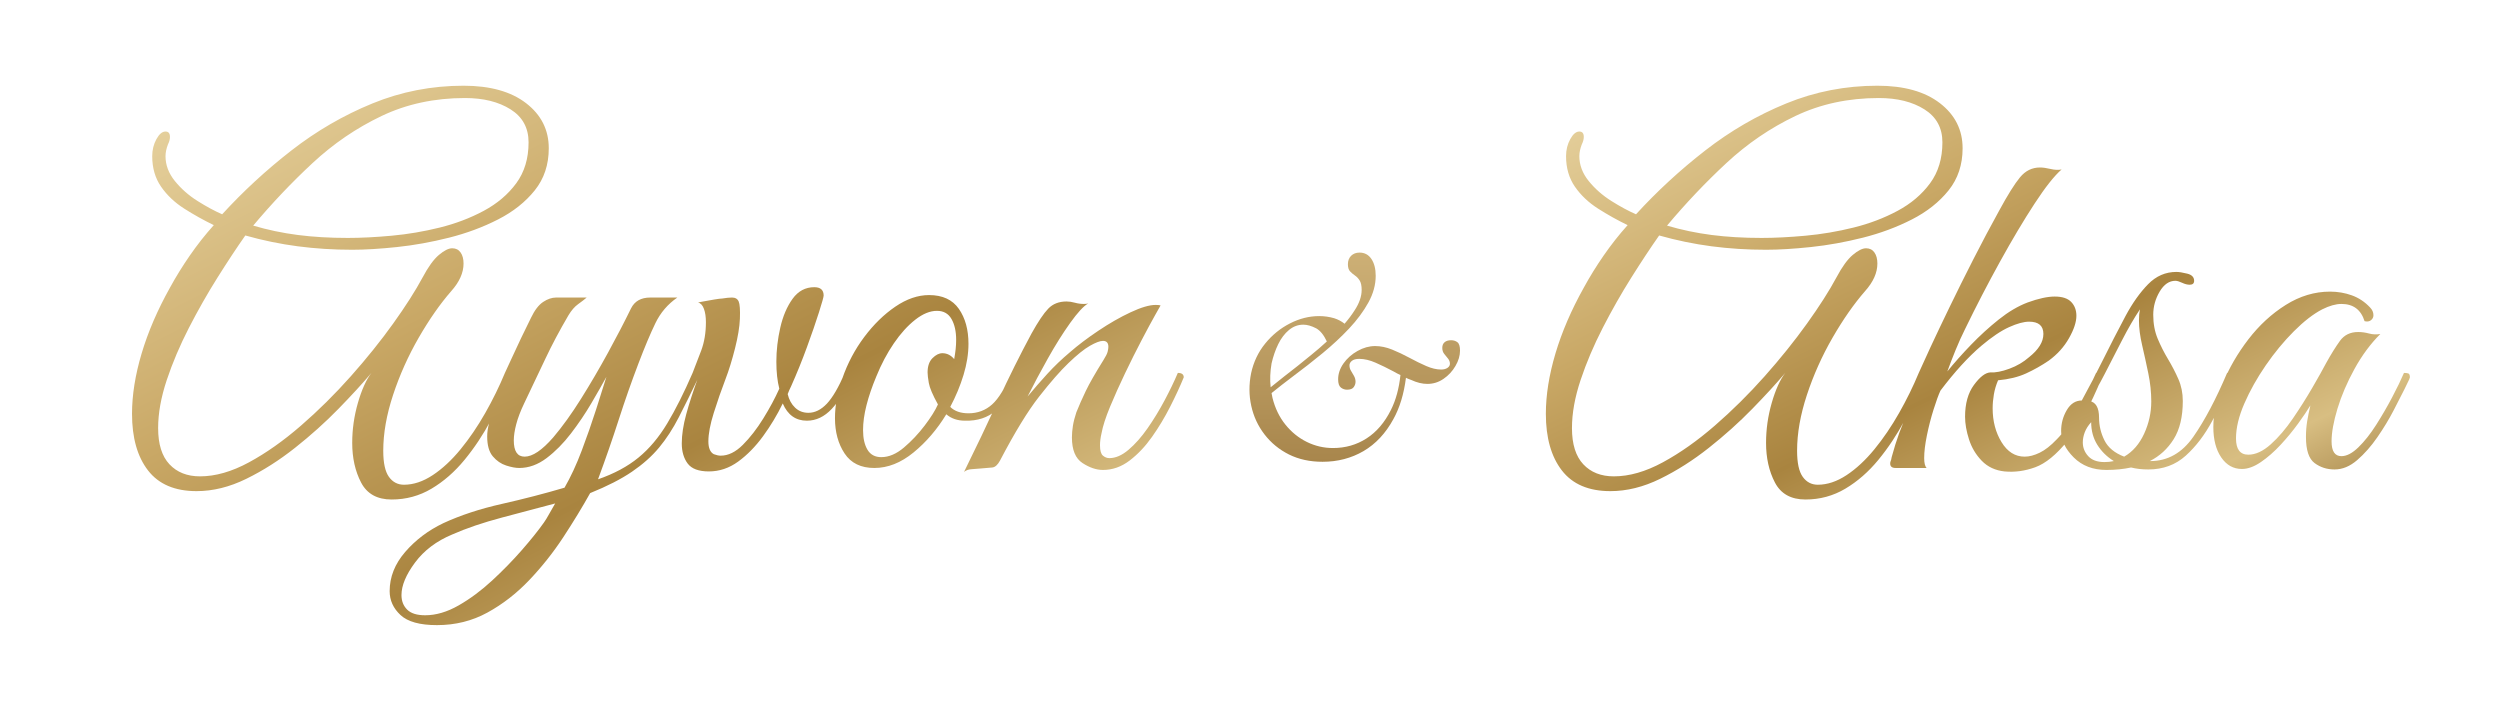
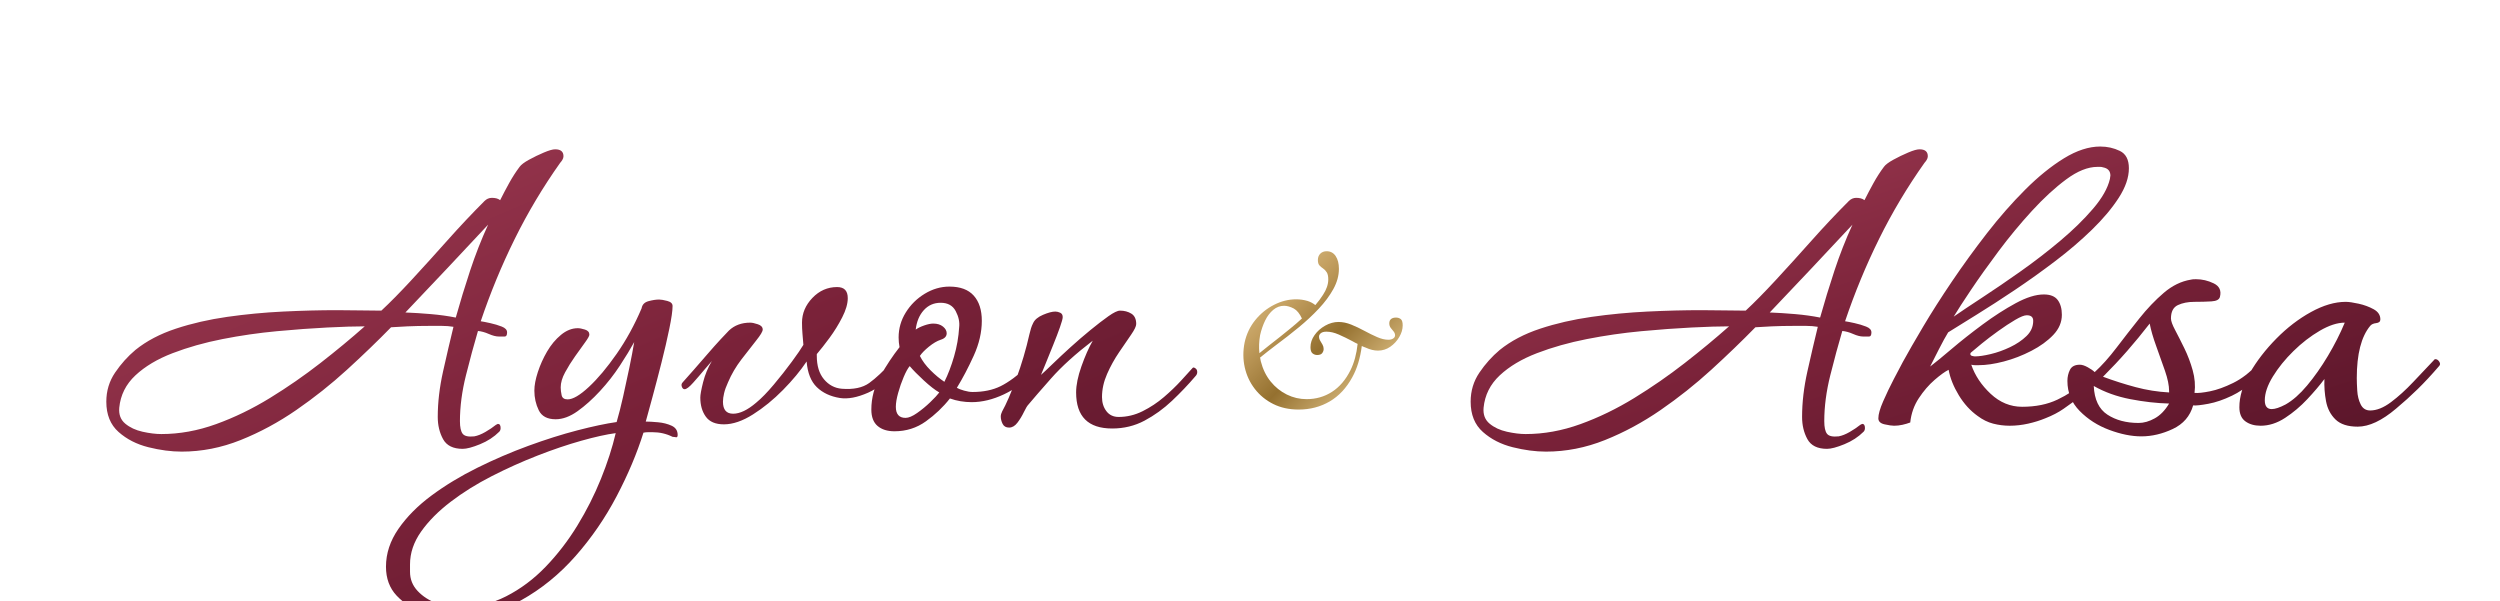
- <svg xmlns="http://www.w3.org/2000/svg" viewBox="0 0 609 174" width="609" height="174">
+ <svg xmlns="http://www.w3.org/2000/svg" viewBox="0 0 649 156" width="649" height="156">
  <defs>
    <linearGradient id="aa-gold" x1="0" y1="0" x2="1" y2="1">
-       <stop offset="0" stop-color="#EAD7A6" />
-       <stop offset=".35" stop-color="#C9A866" />
-       <stop offset=".6" stop-color="#A9843F" />
-       <stop offset=".85" stop-color="#D8BE82" />
-       <stop offset="1" stop-color="#9C7A3E" />
+       <stop offset="0" stop-color="#E8D3A2" />
+       <stop offset=".3" stop-color="#C4A061" />
+       <stop offset=".55" stop-color="#94702F" />
+       <stop offset=".8" stop-color="#D2B377" />
+       <stop offset="1" stop-color="#8A6629" />
    </linearGradient>
    <linearGradient id="aa-goldline" x1="0" y1="0" x2="0" y2="1">
-       <stop offset="0" stop-color="#CDB076" />
-       <stop offset="1" stop-color="#A8864C" />
+       <stop offset="0" stop-color="#C9A86A" />
+       <stop offset="1" stop-color="#9C7838" />
+     </linearGradient>
+     <linearGradient id="aa-wine" x1="0" y1="0" x2="1" y2="1">
+       <stop offset="0" stop-color="#A13D55" />
+       <stop offset=".5" stop-color="#7A2239" />
+       <stop offset="1" stop-color="#561428" />
    </linearGradient>
    <radialGradient id="aa-petal" cx=".5" cy=".9" r=".9">
-       <stop offset="0" stop-color="#C9848B" />
-       <stop offset=".55" stop-color="#E5B3B4" />
-       <stop offset="1" stop-color="#F8E4E1" />
+       <stop offset="0" stop-color="#A9566A" />
+       <stop offset=".55" stop-color="#D49AA2" />
+       <stop offset="1" stop-color="#F4DCDA" />
    </radialGradient>
    <radialGradient id="aa-petalDeep" cx=".5" cy=".9" r=".9">
-       <stop offset="0" stop-color="#A9616B" />
-       <stop offset=".6" stop-color="#D3959A" />
-       <stop offset="1" stop-color="#EDC7C6" />
+       <stop offset="0" stop-color="#5E1427" />
+       <stop offset=".55" stop-color="#8E2C44" />
+       <stop offset="1" stop-color="#C46E7F" />
    </radialGradient>
    <radialGradient id="aa-petalIvory" cx=".5" cy=".9" r=".9">
-       <stop offset="0" stop-color="#E9D3BE" />
-       <stop offset=".6" stop-color="#F6EADF" />
-       <stop offset="1" stop-color="#FFFBF6" />
+       <stop offset="0" stop-color="#D9BF93" />
+       <stop offset=".6" stop-color="#F1E3C8" />
+       <stop offset="1" stop-color="#FFFAF0" />
    </radialGradient>
    <linearGradient id="aa-leaf" x1="0" y1="0" x2="1" y2="1">
-       <stop offset="0" stop-color="#B7C2A6" />
-       <stop offset="1" stop-color="#7F8F70" />
+       <stop offset="0" stop-color="#9DAD8C" />
+       <stop offset="1" stop-color="#53654A" />
    </linearGradient>
    <linearGradient id="aa-ribbon" x1="0" y1="0" x2="1" y2="1">
-       <stop offset="0" stop-color="#F4D3D2" />
-       <stop offset=".5" stop-color="#DFA4A8" />
-       <stop offset="1" stop-color="#C47F87" />
+       <stop offset="0" stop-color="#C26A7C" />
+       <stop offset=".5" stop-color="#8E2C44" />
+       <stop offset="1" stop-color="#651830" />
    </linearGradient>
    <linearGradient id="aa-ribbonDark" x1="0" y1="0" x2="0" y2="1">
-       <stop offset="0" stop-color="#C98990" />
-       <stop offset="1" stop-color="#A9636D" />
+       <stop offset="0" stop-color="#7C2338" />
+       <stop offset="1" stop-color="#4E1023" />
    </linearGradient>
    <linearGradient id="aa-paper" x1="0" y1="0" x2="0" y2="1">
-       <stop offset="0" stop-color="#FBF3E6" />
-       <stop offset="1" stop-color="#F1E2CB" />
+       <stop offset="0" stop-color="#FBF3E4" />
+       <stop offset="1" stop-color="#EFDDBE" />
    </linearGradient>
  </defs>
-   <path d="M95.4 121.68L95.4 121.68Q90.12 121.68 87.96 117.54Q85.8 113.4 85.8 107.88L85.8 107.88Q85.8 102.96 87.18 98.16Q88.56 93.36 90.48 90.84L90.48 90.84Q87.24 94.68 82.44 99.6Q77.64 104.52 71.88 109.08Q66.12 113.64 60 116.64Q53.88 119.64 47.88 119.64L47.88 119.64Q39.96 119.64 36.06 114.6Q32.16 109.56 32.16 100.8L32.16 100.8Q32.16 93.96 34.5 86.1Q36.84 78.24 41.4 70.08L41.4 70.08Q43.56 66.12 46.26 62.22Q48.96 58.32 52.08 54.84L52.08 54.84Q48.36 53.04 44.88 50.82Q41.4 48.6 39.24 45.48Q37.08 42.36 37.08 38.04L37.08 38.04Q37.08 35.76 38.1 33.9Q39.12 32.04 40.32 32.04L40.32 32.04Q41.4 32.04 41.4 33.36L41.4 33.36Q41.4 34.2 40.92 35.16L40.92 35.16Q40.32 36.72 40.32 38.04L40.32 38.04Q40.32 41.28 42.6 44.1Q44.88 46.92 48.12 48.96Q51.36 51 54.12 52.2L54.12 52.2Q61.8 43.8 70.98 36.66Q80.16 29.52 90.72 25.2Q101.28 20.88 112.92 20.88L112.92 20.88Q122.64 20.88 128.16 25.14Q133.68 29.4 133.68 36.12L133.68 36.12Q133.68 42.12 130.26 46.38Q126.84 50.64 121.32 53.46Q115.8 56.28 109.38 57.9Q102.96 59.52 96.72 60.18Q90.48 60.84 85.8 60.84L85.8 60.84Q78.96 60.84 72.54 60Q66.12 59.16 59.76 57.36L59.76 57.36Q56.64 61.8 52.98 67.62Q49.32 73.44 46.02 79.86Q42.72 86.28 40.62 92.58Q38.52 98.88 38.52 104.28L38.52 104.28Q38.52 110.16 41.28 113.1Q44.04 116.04 48.72 116.04L48.72 116.04Q54.36 116.04 60.66 112.62Q66.96 109.2 73.32 103.68Q79.68 98.16 85.44 91.68Q91.2 85.2 95.76 78.84Q100.32 72.48 102.96 67.56L102.96 67.56Q105 63.72 106.92 62.1Q108.84 60.48 110.16 60.48L110.16 60.48Q111.48 60.48 112.2 61.5Q112.92 62.52 112.92 64.2L112.92 64.2Q112.92 67.56 109.92 70.92L109.92 70.92Q105.84 75.6 102 82.26Q98.16 88.92 95.76 96.18Q93.36 103.44 93.36 109.8L93.36 109.8Q93.36 114.24 94.74 116.16Q96.12 118.08 98.4 118.08L98.4 118.08Q101.88 118.08 105.42 115.74Q108.96 113.4 112.2 109.44Q115.44 105.48 118.2 100.62Q120.96 95.76 123 90.84L123 90.84Q123.6 90.84 124.02 90.96Q124.44 91.08 124.44 91.92L124.44 91.92Q122.4 97.08 119.58 102.36Q116.76 107.64 113.16 112.02Q109.56 116.4 105.12 119.04Q100.68 121.68 95.4 121.68M84.72 57.96L84.72 57.96Q89.52 57.96 95.4 57.42Q101.28 56.88 107.1 55.44Q112.92 54 117.84 51.36Q122.76 48.72 125.76 44.64Q128.76 40.56 128.76 34.68L128.76 34.68Q128.76 29.4 124.38 26.64Q120 23.88 113.28 23.88L113.28 23.88Q102.12 23.88 92.94 28.26Q83.76 32.64 76.14 39.72Q68.52 46.8 61.68 54.96L61.68 54.96Q66.96 56.52 72.54 57.24Q78.12 57.96 84.72 57.96M106.44 152.28L106.44 152.28Q100.2 152.28 97.56 149.82Q94.92 147.36 94.92 144L94.92 144Q94.92 138.84 98.7 134.46Q102.48 130.08 108 127.44L108 127.44Q114.24 124.56 122.22 122.76Q130.2 120.96 137.52 118.8L137.52 118.8Q139.8 114.84 141.72 109.74Q143.64 104.64 145.2 99.78Q146.76 94.92 147.72 91.8L147.72 91.8Q146.28 94.44 144.06 98.22Q141.84 102 139.08 105.6Q136.32 109.2 133.14 111.6Q129.96 114 126.48 114L126.48 114Q125.16 114 123.3 113.4Q121.44 112.8 120.06 111.18Q118.68 109.56 118.68 106.32L118.68 106.32Q118.68 103.2 120.6 99.42Q122.52 95.64 124.44 91.92L124.44 91.92Q123.84 91.92 123.42 91.8Q123 91.68 123 90.84L123 90.84Q123.36 90.12 124.44 87.72Q125.52 85.32 126.9 82.44Q128.28 79.56 129.36 77.4L129.36 77.4Q130.68 74.64 132.3 73.56Q133.92 72.48 135.48 72.48L135.48 72.48L142.92 72.48Q142.08 73.2 140.82 74.1Q139.56 75 138.48 76.8L138.48 76.8Q135.24 82.32 132.84 87.42Q130.44 92.52 127.68 98.28L127.68 98.28Q126.36 101.04 125.76 103.32Q125.16 105.6 125.16 107.28L125.16 107.28Q125.16 111.24 127.8 111.24L127.8 111.24Q130.68 111.24 134.76 106.56L134.76 106.56Q138.12 102.6 141.54 97.14Q144.96 91.68 148.14 85.86Q151.32 80.04 153.72 75.12L153.72 75.12Q155.04 72.48 158.4 72.48L158.4 72.48L165 72.48Q161.52 74.88 159.66 78.72Q157.8 82.56 155.52 88.56L155.52 88.56Q153 95.16 150.72 102.24Q148.44 109.32 145.68 116.76L145.68 116.76Q151.56 114.72 155.52 111.48Q159.48 108.24 162.54 103.14Q165.6 98.04 168.72 90.84L168.72 90.84Q170.16 90.84 170.16 91.92L170.16 91.92Q167.52 97.44 165.36 101.64Q163.2 105.84 160.56 109.02Q157.92 112.2 153.96 114.9Q150 117.6 143.76 120.12L143.76 120.12Q140.88 125.28 137.22 130.86Q133.56 136.44 128.94 141.3Q124.32 146.16 118.74 149.22Q113.16 152.28 106.44 152.28M103.56 149.88L103.56 149.88Q107.52 149.88 111.72 147.48Q115.92 145.08 119.88 141.42Q123.84 137.76 127.14 133.98Q130.44 130.2 132.48 127.32L132.48 127.32Q133.08 126.48 133.8 125.16Q134.52 123.84 135.24 122.64L135.24 122.64Q129.36 124.2 122.34 126.06Q115.32 127.92 110.16 130.2L110.16 130.2Q104.4 132.6 101.1 137.04Q97.8 141.48 97.8 144.96L97.8 144.96Q97.8 147.12 99.18 148.5Q100.56 149.88 103.56 149.88M172.68 114.84L172.68 114.84Q168.96 114.84 167.52 112.92Q166.08 111 166.08 108L166.08 108Q166.08 104.88 167.16 100.92Q168.24 96.96 170.04 92.04L170.04 92.04Q168.72 92.04 168.72 90.84L168.72 90.84Q169.68 88.44 170.82 85.38Q171.96 82.32 171.96 78.48L171.96 78.48Q171.96 76.56 171.48 75.24Q171 73.92 170.04 73.68L170.04 73.68Q170.04 73.68 171.3 73.44Q172.56 73.2 174 72.96Q175.44 72.72 175.92 72.72L175.92 72.72Q176.64 72.6 177.24 72.54Q177.84 72.48 178.32 72.48L178.32 72.48Q179.52 72.48 179.94 73.44Q180.36 74.4 180.24 77.64L180.24 77.64Q180.12 80.64 179.04 84.9Q177.96 89.16 176.76 92.28L176.76 92.28Q175.2 96.36 173.88 100.56Q172.56 104.76 172.56 107.52L172.56 107.52Q172.56 109.92 173.88 110.64L173.88 110.64Q174.84 111 175.56 111L175.56 111Q178.32 111 180.96 108.36Q183.6 105.72 185.94 101.94Q188.28 98.16 189.84 94.68L189.84 94.68Q189.12 91.92 189.12 88.08L189.12 88.08Q189.12 84 190.08 79.8Q191.04 75.6 193.08 72.78Q195.12 69.96 198.36 69.96L198.36 69.96Q200.64 69.96 200.64 72L200.64 72Q200.64 72.48 199.5 76.08Q198.36 79.68 196.56 84.6Q194.76 89.52 192.72 94.08L192.72 94.08Q192.24 95.04 191.88 96L191.88 96Q192.36 98.04 193.68 99.3Q195 100.56 196.92 100.56L196.92 100.56Q199.32 100.56 201.42 98.34Q203.52 96.12 205.8 90.84L205.8 90.84Q207.24 90.84 207.24 91.92L207.24 91.92Q205.32 96.72 202.62 99.6Q199.92 102.48 196.56 102.48L196.56 102.48Q192.48 102.48 190.68 98.28L190.68 98.28Q188.64 102.48 185.88 106.26Q183.12 110.04 179.82 112.44Q176.52 114.84 172.68 114.84M213 114L213 114Q208.08 114 205.74 110.46Q203.4 106.92 203.4 101.88L203.4 101.88Q203.4 97.2 205.2 92.16L205.2 92.16Q207.12 86.64 210.54 82.08Q213.96 77.52 218.1 74.7Q222.24 71.88 226.32 71.88L226.32 71.88Q231.24 71.88 233.58 75.24Q235.92 78.6 235.92 83.76L235.92 83.76Q235.92 87.36 234.72 91.32Q233.52 95.28 231.48 99.12L231.48 99.12Q233.04 100.68 235.92 100.68L235.92 100.68Q239.28 100.68 241.68 98.52Q244.08 96.36 246.36 90.84L246.36 90.84Q247.8 90.84 247.8 91.92L247.8 91.92Q245.52 97.44 242.58 100.02Q239.64 102.6 235.08 102.48L235.08 102.48Q232.32 102.48 230.52 100.92L230.52 100.92Q227.16 106.44 222.54 110.22Q217.92 114 213 114M214.68 111.36L214.68 111.36Q217.44 111.36 220.2 109.02Q222.96 106.68 225.24 103.68Q227.52 100.68 228.48 98.52L228.48 98.52Q226.56 95.04 226.26 93.3Q225.96 91.56 225.96 90.72L225.96 90.72Q225.96 88.44 227.16 87.24Q228.36 86.04 229.56 86.04L229.56 86.04Q231.24 86.04 232.44 87.48L232.44 87.48Q232.68 86.16 232.8 85.02Q232.92 83.88 232.92 82.8L232.92 82.8Q232.92 79.68 231.78 77.7Q230.64 75.72 228.24 75.72L228.24 75.72Q225.72 75.72 222.96 77.88Q220.2 80.04 217.74 83.64Q215.28 87.24 213.48 91.68L213.48 91.68Q211.92 95.4 211.08 98.7Q210.24 102 210.24 104.76L210.24 104.76Q210.24 107.76 211.32 109.56Q212.4 111.36 214.68 111.36M234.84 114.96L234.84 114.96Q239.16 106.2 243.12 97.62Q247.08 89.04 251.28 81.24L251.28 81.24Q253.68 76.92 255.36 75.18Q257.04 73.44 259.8 73.44L259.8 73.44Q260.76 73.44 261.84 73.74Q262.92 74.04 264 74.04L264 74.04Q264.72 74.04 265.08 73.92L265.08 73.92Q263.4 74.88 260.7 78.66Q258 82.44 255.24 87.36Q252.48 92.28 250.32 96.6L250.32 96.6Q252.6 93.84 255.12 91.08Q257.64 88.32 260.64 85.8L260.64 85.8Q263.52 83.28 267.54 80.58Q271.56 77.88 275.4 76.08Q279.24 74.28 281.52 74.28L281.52 74.28Q282.36 74.28 282.72 74.4L282.72 74.4Q282.72 74.4 281.4 76.74Q280.08 79.08 278.1 82.86Q276.12 86.64 274.08 90.9Q272.04 95.16 270.42 99.06Q268.8 102.96 268.32 105.6L268.32 105.6Q267.96 107.16 267.96 108.48L267.96 108.48Q267.96 110.4 268.68 111Q269.4 111.6 270.24 111.6L270.24 111.6Q272.52 111.6 274.92 109.56Q277.32 107.52 279.54 104.34Q281.76 101.16 283.68 97.56Q285.6 93.96 286.92 90.84L286.92 90.84Q288.36 90.84 288.36 91.92L288.36 91.92Q287.04 95.16 285.06 99.06Q283.08 102.96 280.62 106.44Q278.16 109.92 275.16 112.2Q272.16 114.48 268.68 114.48L268.68 114.48Q266.28 114.48 263.7 112.8Q261.12 111.12 261.12 106.56L261.12 106.56Q261.12 105.24 261.36 103.74Q261.6 102.24 262.2 100.44L262.2 100.44Q263.16 98.04 264.48 95.28Q265.8 92.52 268.8 87.72L268.8 87.72Q269.64 86.4 269.82 85.68Q270 84.96 270 84.48L270 84.48Q270 83.04 268.68 83.04L268.68 83.04Q267.6 83.04 265.5 84.24Q263.4 85.44 260.28 88.44L260.28 88.44Q257.28 91.32 253.14 96.6Q249 101.88 243.6 112.2L243.6 112.2Q242.76 113.76 241.74 113.88Q240.72 114 238.92 114.12L238.92 114.12Q237.72 114.24 236.64 114.3Q235.56 114.36 234.84 114.96" fill="url(#aa-gold)" />
-   <path d="M322.18 112.49L322.18 112.49Q317.57 112.49 313.99 110.71Q310.42 108.92 308.04 105.83Q305.66 102.75 304.81 98.88Q303.95 95.01 304.77 90.92L304.77 90.92Q305.66 86.82 308.19 83.7Q310.72 80.58 314.22 78.79Q317.71 77 321.36 77L321.36 77Q323.22 77 325.01 77.52L325.01 77.52Q326.42 77.97 327.54 78.86L327.54 78.86Q328.95 77.23 329.99 75.59L329.99 75.59Q331.7 72.99 331.7 70.61L331.7 70.61Q331.7 69.12 331.22 68.34Q330.73 67.56 330.06 67.11Q329.4 66.66 328.87 66.1Q328.35 65.55 328.35 64.36L328.35 64.36Q328.35 63.09 329.13 62.31Q329.92 61.53 331.18 61.53L331.18 61.53Q333.04 61.53 334.08 63.09Q335.12 64.65 335.12 67.18L335.12 67.18Q335.12 70.46 333.34 73.69Q331.55 76.93 328.65 80.02Q325.75 83.1 322.18 86.04Q318.61 88.98 314.89 91.74L314.89 91.74Q312.13 93.82 309.75 95.75L309.75 95.75Q309.83 96.35 309.98 96.94L309.98 96.94Q310.94 100.74 313.14 103.45Q315.33 106.17 318.35 107.66Q321.36 109.14 324.71 109.14L324.71 109.14Q329.25 109.14 332.89 106.8Q336.54 104.46 338.84 99.84L338.84 99.84Q340.63 96.27 341.15 91.36L341.15 91.36Q340.33 90.99 339.44 90.47L339.44 90.47Q337.21 89.28 335.09 88.35Q332.97 87.42 331.11 87.42L331.11 87.42Q329.92 87.42 329.32 87.9Q328.73 88.39 328.73 88.98L328.73 88.98Q328.73 89.73 329.1 90.32L329.1 90.32L329.84 91.59Q330.21 92.26 330.21 93L330.21 93Q330.21 93.67 329.77 94.3Q329.32 94.93 328.13 94.93L328.13 94.93Q327.31 94.93 326.64 94.41Q325.97 93.89 325.97 92.4L325.97 92.4Q325.97 90.4 327.27 88.54Q328.58 86.68 330.7 85.49Q332.82 84.3 334.98 84.3L334.98 84.3Q336.98 84.3 339.1 85.15Q341.22 86.01 343.35 87.16Q345.47 88.31 347.44 89.17Q349.41 90.02 351.05 90.02L351.05 90.02Q352.01 90.02 352.61 89.61Q353.2 89.21 353.2 88.61L353.2 88.61Q353.2 87.94 352.76 87.38Q352.31 86.82 351.83 86.23Q351.34 85.63 351.34 84.74Q351.34 83.85 351.9 83.37Q352.46 82.88 353.5 82.88L353.5 82.88Q354.39 82.88 355.03 83.37Q355.66 83.85 355.66 85.41L355.66 85.41Q355.66 87.27 354.54 89.17Q353.43 91.07 351.64 92.29Q349.86 93.52 347.7 93.52L347.7 93.52Q345.84 93.52 343.75 92.55L343.75 92.55Q343.08 92.33 342.49 92.03L342.49 92.03Q341.75 97.91 339.44 102.08L339.44 102.08Q336.61 107.28 332.15 109.89Q327.68 112.49 322.18 112.49M323.22 83.18L323.22 83.18Q322.1 80.8 320.62 79.98L320.62 79.98Q318.9 79.09 317.49 79.09L317.49 79.09Q315.56 79.09 313.99 80.39Q312.43 81.69 311.39 83.81Q310.35 85.93 309.75 88.54L309.75 88.54Q309.23 91.59 309.53 94.34L309.53 94.34Q311.09 93.07 312.88 91.66L312.88 91.66Q316.08 89.21 319.43 86.45L319.43 86.45Q321.36 84.89 323.22 83.18" fill="url(#aa-goldline)" />
-   <path d="M439.81 121.68L439.81 121.68Q434.53 121.68 432.37 117.54Q430.21 113.4 430.21 107.88L430.21 107.88Q430.21 102.96 431.59 98.16Q432.97 93.36 434.89 90.84L434.89 90.84Q431.65 94.68 426.85 99.6Q422.05 104.52 416.29 109.08Q410.53 113.64 404.41 116.64Q398.29 119.64 392.29 119.64L392.29 119.64Q384.37 119.64 380.47 114.6Q376.57 109.56 376.57 100.8L376.57 100.8Q376.57 93.96 378.91 86.1Q381.25 78.24 385.81 70.08L385.81 70.08Q387.97 66.12 390.67 62.22Q393.37 58.32 396.49 54.84L396.49 54.84Q392.77 53.04 389.29 50.82Q385.81 48.6 383.65 45.48Q381.49 42.36 381.49 38.04L381.49 38.04Q381.49 35.76 382.51 33.9Q383.53 32.04 384.73 32.04L384.73 32.04Q385.81 32.04 385.81 33.36L385.81 33.36Q385.81 34.2 385.33 35.16L385.33 35.16Q384.73 36.72 384.73 38.04L384.73 38.04Q384.73 41.28 387.01 44.1Q389.29 46.92 392.53 48.96Q395.77 51 398.53 52.2L398.53 52.2Q406.21 43.8 415.39 36.66Q424.57 29.52 435.13 25.2Q445.69 20.88 457.33 20.88L457.33 20.88Q467.05 20.88 472.57 25.14Q478.09 29.4 478.09 36.12L478.09 36.12Q478.09 42.12 474.67 46.38Q471.25 50.64 465.73 53.46Q460.21 56.28 453.79 57.9Q447.37 59.52 441.13 60.18Q434.89 60.84 430.21 60.84L430.21 60.84Q423.37 60.84 416.95 60Q410.53 59.16 404.17 57.36L404.17 57.36Q401.05 61.8 397.39 67.62Q393.73 73.44 390.43 79.86Q387.13 86.28 385.03 92.58Q382.93 98.88 382.93 104.28L382.93 104.28Q382.93 110.16 385.69 113.1Q388.45 116.04 393.13 116.04L393.13 116.04Q398.77 116.04 405.07 112.62Q411.37 109.2 417.73 103.68Q424.09 98.16 429.85 91.68Q435.61 85.2 440.17 78.84Q444.73 72.48 447.37 67.56L447.37 67.56Q449.41 63.72 451.33 62.1Q453.25 60.48 454.57 60.48L454.57 60.48Q455.89 60.48 456.61 61.5Q457.33 62.52 457.33 64.2L457.33 64.2Q457.33 67.56 454.33 70.92L454.33 70.92Q450.25 75.6 446.41 82.26Q442.57 88.92 440.17 96.18Q437.77 103.44 437.77 109.8L437.77 109.8Q437.77 114.24 439.15 116.16Q440.53 118.08 442.81 118.08L442.81 118.08Q446.29 118.08 449.83 115.74Q453.37 113.4 456.61 109.44Q459.85 105.48 462.61 100.62Q465.37 95.76 467.41 90.84L467.41 90.84Q468.01 90.84 468.43 90.96Q468.85 91.08 468.85 91.92L468.85 91.92Q466.81 97.08 463.99 102.36Q461.17 107.64 457.57 112.02Q453.97 116.4 449.53 119.04Q445.09 121.68 439.81 121.68M429.13 57.96L429.13 57.96Q433.93 57.96 439.81 57.42Q445.69 56.88 451.51 55.44Q457.33 54 462.25 51.36Q467.17 48.72 470.17 44.64Q473.17 40.56 473.17 34.68L473.17 34.68Q473.17 29.4 468.79 26.64Q464.41 23.88 457.69 23.88L457.69 23.88Q446.53 23.88 437.35 28.26Q428.17 32.64 420.55 39.72Q412.93 46.8 406.09 54.96L406.09 54.96Q411.37 56.52 416.95 57.24Q422.53 57.96 429.13 57.96M488.29 114.84L488.29 114.84Q484.93 114.48 482.77 112.26Q480.61 110.04 479.65 107.04Q478.69 104.04 478.69 101.52L478.69 101.52Q478.69 96.72 480.85 93.78Q483.01 90.84 484.81 90.72L484.81 90.72Q486.73 90.84 489.49 89.82Q492.25 88.8 494.29 87L494.29 87Q497.77 84.24 497.77 81.36L497.77 81.36Q497.77 78.36 494.29 78.36L494.29 78.36Q492.37 78.36 489.43 79.68Q486.49 81 482.65 84.24L482.65 84.24Q477.85 88.32 472.69 95.16L472.69 95.16Q471.97 96.72 471.01 99.78Q470.05 102.84 469.39 106.08Q468.73 109.32 468.73 111.6L468.73 111.6Q468.73 113.4 469.33 114L469.33 114L461.77 114Q460.45 114 460.45 112.92L460.45 112.92Q460.45 112.56 460.57 112.32Q460.69 112.08 460.81 111.36L460.81 111.36Q462.49 105.12 464.83 100.32Q467.17 95.52 468.73 91.92L468.73 91.92Q467.65 92.28 467.53 91.74Q467.41 91.2 467.41 90.84L467.41 90.84Q468.25 88.92 470.23 84.66Q472.21 80.4 474.91 74.82Q477.61 69.24 480.73 63.12Q483.85 57 486.97 51.36L486.97 51.36Q490.09 45.6 492.07 43.2Q494.05 40.8 496.93 40.8L496.93 40.8Q498.01 40.8 499.51 41.16Q501.01 41.52 502.21 41.28L502.21 41.28Q499.57 43.56 495.61 49.62Q491.65 55.68 487.21 63.72Q482.77 71.76 478.69 80.16L478.69 80.16Q477.49 82.56 476.41 85.2Q475.33 87.84 474.37 90.48L474.37 90.48Q476.89 87.36 480.13 84Q483.37 80.64 486.91 77.82Q490.45 75 493.93 73.68L493.93 73.68Q497.89 72.24 500.53 72.24L500.53 72.24Q503.29 72.24 504.55 73.56Q505.81 74.88 505.81 76.92L505.81 76.92Q505.81 79.2 504.01 82.38Q502.21 85.56 499.09 87.84L499.09 87.84Q496.45 89.64 493.57 90.96Q490.69 92.28 486.73 92.64L486.73 92.64Q486.01 94.32 485.71 96.06Q485.41 97.8 485.41 99.48L485.41 99.48Q485.41 104.16 487.57 107.7Q489.73 111.24 493.21 111.24L493.21 111.24Q494.89 111.24 496.87 110.28Q498.85 109.32 501.01 107.04L501.01 107.04Q503.41 104.64 505.81 100.38Q508.21 96.12 510.61 90.84L510.61 90.84Q512.05 90.84 512.05 91.92L512.05 91.92Q507.73 102.36 503.65 107.4Q499.57 112.44 495.79 113.82Q492.01 115.2 488.29 114.84M513.13 114.48L513.13 114.48Q508.21 114.48 505.15 111.42Q502.09 108.36 502.09 105L502.09 105Q502.09 102.24 503.47 99.9Q504.85 97.56 507.13 97.56L507.13 97.56L507.25 97.32Q509.89 92.52 512.35 87.54Q514.81 82.56 517.81 76.92L517.81 76.92Q520.33 72.24 523.27 69.24Q526.21 66.24 530.17 66.24L530.17 66.24Q531.13 66.24 532.81 66.66Q534.49 67.08 534.49 68.4L534.49 68.4Q534.49 69.36 533.41 69.36L533.41 69.36Q532.57 69.36 531.55 68.88Q530.53 68.4 529.93 68.4L529.93 68.4Q527.65 68.4 526.09 71.04Q524.53 73.68 524.53 76.68L524.53 76.68Q524.53 79.92 525.61 82.5Q526.69 85.08 528.13 87.48Q529.57 89.88 530.65 92.34Q531.73 94.8 531.73 97.68L531.73 97.68Q531.73 103.44 529.51 106.98Q527.29 110.52 523.69 112.32L523.69 112.32L523.81 112.32Q530.17 112.32 534.31 106.38Q538.45 100.44 542.53 90.84L542.53 90.84Q543.97 90.84 543.97 91.92L543.97 91.92Q541.69 97.32 538.93 102.48Q536.17 107.64 532.45 111Q528.73 114.36 523.33 114.36L523.33 114.36Q521.05 114.36 519.13 113.88L519.13 113.88Q516.37 114.48 513.13 114.48M511.33 101.76L511.33 101.76Q511.33 104.64 512.65 107.28Q513.97 109.92 517.45 111.24L517.45 111.24Q520.57 109.44 522.31 105.66Q524.05 101.88 524.05 97.8L524.05 97.8Q524.05 94.44 523.33 90.96Q522.61 87.48 521.83 84.12Q521.05 80.76 521.05 78.12L521.05 78.12Q521.05 77.28 521.11 76.62Q521.17 75.96 521.29 75.36L521.29 75.36Q519.13 78.6 516.91 82.92Q514.69 87.24 512.65 91.2Q510.61 95.16 508.93 97.68L508.93 97.68Q511.33 98.04 511.33 101.76M507.37 107.76L507.37 107.76Q507.37 109.68 508.69 111.12Q510.01 112.56 512.65 112.56L512.65 112.56Q513.85 112.56 514.93 112.32L514.93 112.32Q512.41 110.76 510.91 108.36Q509.41 105.96 509.41 102.84L509.41 102.84Q508.33 104.04 507.85 105.3Q507.37 106.56 507.37 107.76M568.69 114.36L568.69 114.36Q565.93 114.36 563.83 112.8Q561.73 111.24 561.73 106.44L561.73 106.44Q561.73 104.4 562.03 102.6Q562.33 100.8 562.81 98.76L562.81 98.76Q561.73 100.56 559.81 103.2Q557.89 105.84 555.55 108.36Q553.21 110.88 550.75 112.56Q548.29 114.24 546.13 114.24L546.13 114.24Q543.01 114.24 541.09 111.42Q539.17 108.6 539.17 104.04L539.17 104.04Q539.17 99.12 541.45 93.48Q543.73 87.84 547.69 82.68Q551.65 77.52 556.81 74.28Q561.97 71.04 567.61 71.04L567.61 71.04Q570.37 71.04 572.89 71.94Q575.41 72.84 577.33 74.88L577.33 74.88Q578.17 75.72 578.17 76.8L578.17 76.8Q578.17 77.52 577.57 78Q576.97 78.48 576.01 78.24L576.01 78.24Q574.69 74.04 570.37 74.04L570.37 74.04Q568.33 74.04 565.69 75.36L565.69 75.36Q562.45 77.04 558.79 80.7Q555.13 84.36 551.95 88.98Q548.77 93.6 546.73 98.28Q544.69 102.96 544.69 106.8L544.69 106.8Q544.69 110.76 547.69 110.76L547.69 110.76Q550.33 110.76 553.15 108.24Q555.97 105.72 558.55 101.94Q561.13 98.16 563.29 94.44Q565.45 90.72 566.65 88.44L566.65 88.44Q568.45 85.2 570.01 83.04Q571.57 80.88 574.45 80.88L574.45 80.88Q575.77 80.88 577.09 81.24Q578.41 81.6 579.85 81.36L579.85 81.36Q576.25 84.96 573.55 89.88Q570.85 94.8 569.41 99.54Q567.97 104.28 567.97 107.52L567.97 107.52Q567.97 111.12 570.37 111.12L570.37 111.12Q572.29 111.12 574.51 108.96Q576.73 106.8 578.83 103.5Q580.93 100.2 582.73 96.78Q584.53 93.36 585.61 90.84L585.61 90.84Q586.21 90.84 586.63 90.96Q587.05 91.08 587.05 91.92L587.05 91.92Q586.93 92.4 586.63 92.94Q586.33 93.48 585.73 94.8L585.73 94.8Q584.77 96.72 583.09 99.96Q581.41 103.2 579.13 106.5Q576.85 109.8 574.21 112.08Q571.57 114.36 568.69 114.36" fill="url(#aa-gold)" />
+   <path d="M47.16 117.24L47.16 117.24Q43.08 117.24 38.52 116.1Q33.96 114.96 30.78 112.14Q27.6 109.32 27.6 104.28L27.6 104.28Q27.6 100.08 29.88 96.72Q32.16 93.36 35.16 90.84L35.16 90.84Q39.48 87.36 45.66 85.32Q51.84 83.28 58.98 82.26Q66.12 81.24 73.5 80.88Q80.88 80.52 87.48 80.52L87.48 80.52Q90.6 80.52 93.54 80.58Q96.48 80.64 99 80.64L99 80.64Q102.36 77.52 106.8 72.72Q111.24 67.92 116.1 62.46Q120.96 57 125.76 52.2L125.76 52.2Q126.6 51.36 127.68 51.36L127.68 51.36Q128.28 51.36 128.82 51.48Q129.36 51.6 129.84 51.96L129.84 51.96Q130.92 49.8 132.18 47.52Q133.44 45.24 134.88 43.32L134.88 43.32Q135.48 42.48 137.34 41.46Q139.2 40.44 141.18 39.6Q143.16 38.76 144.12 38.76L144.12 38.76Q146.28 38.76 146.28 40.56L146.28 40.56Q146.28 41.04 145.98 41.52Q145.68 42 145.44 42.24L145.44 42.24Q138.72 51.72 133.62 62.04Q128.52 72.36 124.8 83.4L124.8 83.4Q125.64 83.52 127.26 83.88Q128.88 84.24 130.26 84.78Q131.64 85.32 131.64 86.28L131.64 86.28Q131.64 87.36 131.04 87.36Q130.44 87.36 129.48 87.36L129.48 87.36Q128.4 87.36 126.9 86.7Q125.4 86.04 124.08 85.92L124.08 85.92Q122.52 91.2 120.96 97.44Q119.4 103.68 119.4 109.32L119.4 109.32Q119.4 111.72 120.12 112.62Q120.84 113.52 123.12 113.28L123.12 113.28Q124.44 113.04 126 112.14Q127.56 111.24 128.76 110.28L128.76 110.28Q129.24 110.04 129.24 110.04L129.24 110.04Q129.96 110.04 129.96 111.12L129.96 111.12Q129.96 111.72 129.6 112.08L129.6 112.08Q127.56 114.12 124.62 115.32Q121.68 116.52 120.12 116.52L120.12 116.52Q116.4 116.52 115.02 114Q113.64 111.48 113.64 108.24L113.64 108.24Q113.64 102.6 115.02 96.42Q116.4 90.24 117.72 84.84L117.72 84.84Q116.28 84.6 114.72 84.6Q113.16 84.6 111.48 84.6L111.48 84.6Q108.48 84.6 105.78 84.72Q103.08 84.84 101.52 84.96L101.52 84.96Q96.24 90.36 90.06 96Q83.88 101.64 76.92 106.44Q69.96 111.24 62.46 114.24Q54.96 117.24 47.16 117.24M118.32 82.44L118.32 82.44Q120 76.44 122.04 70.26Q124.08 64.08 126.72 58.32L126.72 58.32Q121.56 63.84 116.04 69.72Q110.52 75.6 105.24 81.12L105.24 81.12Q108.36 81.24 111.84 81.54Q115.32 81.84 118.32 82.44M41.88 112.68L41.88 112.68Q48.96 112.68 56.1 110.1Q63.24 107.52 70.08 103.32Q76.92 99.12 83.16 94.26Q89.4 89.4 94.68 84.72L94.68 84.72Q90.96 84.72 84.96 85.02Q78.96 85.32 71.88 85.98Q64.8 86.64 57.78 88.02Q50.76 89.4 44.82 91.68Q38.88 93.96 35.16 97.44Q31.44 100.92 30.96 105.84L30.96 105.84Q30.72 108.48 32.52 109.98Q34.32 111.48 37.02 112.08Q39.72 112.68 41.88 112.68M117.84 160.2L117.84 160.2Q113.88 160.2 109.8 158.88Q105.72 157.56 102.96 154.62Q100.2 151.68 100.2 147.12L100.2 147.12Q100.2 141.96 103.44 137.28Q106.68 132.6 112.02 128.64Q117.36 124.68 123.9 121.44Q130.44 118.2 137.16 115.74Q143.88 113.28 149.88 111.72Q155.88 110.16 160.08 109.56L160.08 109.56Q160.92 106.68 161.76 102.96Q162.6 99.24 163.38 95.46Q164.16 91.68 164.64 88.8L164.64 88.8Q163.2 91.44 160.92 94.92Q158.64 98.4 155.76 101.52Q152.88 104.64 149.94 106.74Q147 108.84 144.24 108.84L144.24 108.84Q141 108.84 139.86 106.5Q138.72 104.16 138.72 101.4L138.72 101.4Q138.72 99.36 139.62 96.6Q140.52 93.84 142.02 91.26Q143.52 88.68 145.62 86.94Q147.72 85.2 150 85.2L150 85.2Q150.72 85.2 151.86 85.56Q153 85.92 153 86.88L153 86.88Q153 87.36 151.86 88.92Q150.72 90.48 149.28 92.52Q147.84 94.56 146.7 96.66Q145.56 98.76 145.56 100.56L145.56 100.56Q145.56 101.52 145.8 102.6Q146.04 103.68 147.36 103.68L147.36 103.68Q149.4 103.68 152.88 100.44Q156.36 97.2 160.08 91.86Q163.8 86.52 166.56 80.04L166.56 80.04Q166.8 78.6 168.36 78.18Q169.92 77.76 171.12 77.76L171.12 77.76Q171.84 77.76 173.22 78.12Q174.6 78.48 174.6 79.44L174.6 79.44Q174.6 81.24 173.76 85.32Q172.92 89.4 171.72 94.14Q170.52 98.88 169.38 103.08Q168.24 107.28 167.64 109.44L167.64 109.44Q168.84 109.44 170.82 109.62Q172.8 109.8 174.36 110.52Q175.92 111.24 175.92 112.92L175.92 112.92Q175.92 113.52 175.56 113.52L175.56 113.52Q175.44 113.52 175.2 113.46Q174.96 113.4 174.6 113.4L174.6 113.4Q172.2 112.2 169.44 112.2L169.44 112.2Q168.84 112.2 168.24 112.2Q167.64 112.2 167.04 112.32L167.04 112.32Q164.52 120.36 160.08 128.82Q155.64 137.28 149.4 144.36Q143.16 151.44 135.3 155.82Q127.44 160.2 117.84 160.2M119.16 157.68L119.16 157.68Q125.76 157.68 131.4 154.8Q137.04 151.92 141.66 147.12Q146.28 142.32 149.88 136.44Q153.48 130.56 156 124.32Q158.52 118.08 159.84 112.44L159.84 112.44Q156.24 112.92 150.9 114.42Q145.56 115.92 139.56 118.26Q133.56 120.6 127.68 123.6Q121.8 126.6 117 130.26Q112.2 133.92 109.32 138Q106.44 142.08 106.44 146.52L106.44 146.52L106.44 148.44Q106.44 151.32 108.42 153.42Q110.4 155.52 113.34 156.6Q116.28 157.68 119.16 157.68M187.92 110.16L187.92 110.16Q184.68 110.16 183.24 108.18Q181.8 106.2 181.8 103.2L181.8 103.2Q181.8 102.12 182.52 99.24Q183.24 96.36 184.8 93.72L184.8 93.72Q184.44 94.08 182.94 95.88Q181.44 97.68 179.94 99.36Q178.44 101.04 177.72 101.04L177.72 101.04Q177.24 101.04 177 100.38Q176.76 99.72 177.24 99.24L177.24 99.24Q178.32 98.04 180.06 96.06Q181.8 94.08 183.66 91.92Q185.52 89.76 187.08 88.08Q188.64 86.4 189.24 85.8L189.24 85.8Q191.4 83.76 194.76 83.76L194.76 83.76Q195.48 83.76 196.74 84.18Q198 84.6 198 85.56L198 85.56Q198 86.28 196.32 88.38Q194.64 90.48 192.48 93.3Q190.32 96.12 189 99.24L189 99.24Q188.28 100.8 187.98 102.06Q187.68 103.32 187.68 104.28L187.68 104.28Q187.68 107.4 190.32 107.4L190.32 107.4Q192.96 107.4 196.32 104.52L196.32 104.52Q198.36 102.84 200.88 99.84Q203.4 96.84 205.56 93.9Q207.72 90.96 208.56 89.52L208.56 89.52Q208.44 88.08 208.32 86.64Q208.2 85.2 208.2 83.76L208.2 83.76Q208.2 80.16 210.9 77.34Q213.6 74.52 217.32 74.52L217.32 74.52Q220.08 74.52 220.08 77.4L220.08 77.4Q220.08 79.56 218.64 82.38Q217.2 85.2 215.34 87.72Q213.48 90.24 212.04 91.92L212.04 91.92L212.04 92.4Q212.04 96.24 213.9 98.46Q215.76 100.68 218.52 100.92L218.52 100.92Q223.08 101.28 225.66 99.42Q228.24 97.56 231.6 93.84L231.6 93.84Q231.96 93.48 232.2 93.48L232.2 93.48Q232.92 93.48 232.92 94.68L232.92 94.68Q232.92 95.16 232.68 95.64L232.68 95.64Q229.56 100.08 225.36 101.94Q221.16 103.8 218.04 103.32L218.04 103.32Q214.32 102.72 212.04 100.5Q209.76 98.28 209.4 93.84L209.4 93.84Q207 97.44 203.28 101.22Q199.56 105 195.48 107.58Q191.4 110.16 187.92 110.16M232.2 111.96L232.2 111.96Q229.44 111.96 227.82 110.58Q226.2 109.2 226.2 106.32L226.2 106.32Q226.2 101.76 228.54 97.62Q230.88 93.48 233.52 90.12L233.52 90.12Q233.4 89.52 233.34 88.86Q233.28 88.2 233.28 87.6L233.28 87.6Q233.28 84.12 235.14 81.12Q237 78.12 240.06 76.26Q243.12 74.4 246.48 74.4L246.48 74.4Q250.68 74.4 252.78 76.74Q254.88 79.08 254.88 83.28L254.88 83.28Q254.88 87.72 252.78 92.34Q250.68 96.96 248.4 100.68L248.4 100.68Q249 101.04 250.26 101.4Q251.52 101.76 252.48 101.76L252.48 101.76Q256.68 101.76 259.74 100.26Q262.8 98.76 267 94.92L267 94.92Q267.6 94.32 267.96 94.32L267.96 94.32Q268.44 94.32 268.44 95.16L268.44 95.16Q268.44 96.12 267.6 97.08L267.6 97.08Q264.96 100.32 260.64 102.36Q256.32 104.4 252.24 104.4L252.24 104.4Q250.8 104.4 249.36 104.16Q247.92 103.92 246.6 103.44L246.6 103.44Q243.96 106.8 240.36 109.38Q236.76 111.96 232.2 111.96M245.16 99.12L245.16 99.12Q246.6 96.24 247.68 92.52Q248.76 88.8 249 84.96L249 84.96Q249.24 82.92 248.1 80.76Q246.96 78.6 244.2 78.6L244.2 78.6Q241.56 78.6 239.82 80.52Q238.08 82.44 237.72 85.56L237.72 85.56Q238.56 84.96 239.94 84.48Q241.32 84 242.28 84L242.28 84Q243.84 84 244.8 84.78Q245.76 85.56 245.76 86.52L245.76 86.52Q245.76 87.72 244.2 88.2L244.2 88.2Q242.76 88.68 241.14 90Q239.52 91.32 238.8 92.4L238.8 92.4Q239.76 94.32 241.56 96.12Q243.36 97.92 245.16 99.12M235.08 108.48L235.08 108.48Q236.28 108.48 238.08 107.22Q239.88 105.96 241.5 104.4Q243.12 102.84 243.84 101.88L243.84 101.88Q242.16 100.92 239.82 98.76Q237.48 96.6 236.16 95.04L236.16 95.04Q235.44 95.88 234.6 97.86Q233.76 99.84 233.16 102Q232.56 104.16 232.56 105.6L232.56 105.6Q232.56 108.48 235.08 108.48M288.72 111.24L288.72 111.24Q279.36 111.24 279.36 101.88L279.36 101.88Q279.36 99 280.74 95.1Q282.12 91.2 283.68 88.44L283.68 88.44Q276.96 93.6 272.88 98.22Q268.8 102.84 267 105L267 105Q266.52 105.48 265.8 106.98Q265.08 108.48 264.12 109.74Q263.16 111 261.96 111L261.96 111Q260.76 111 260.28 110.04Q259.8 109.08 259.8 108.12L259.8 108.12Q259.8 107.52 260.16 106.8L260.16 106.8Q261.72 104.04 263.82 98.34Q265.92 92.64 267.24 86.76L267.24 86.76Q267.48 85.8 267.66 85.2Q267.84 84.6 268.2 83.88L268.2 83.88Q268.8 82.56 270.78 81.72Q272.76 80.88 273.96 80.88L273.96 80.88Q274.56 80.88 275.22 81.18Q275.88 81.48 275.88 82.32L275.88 82.32Q275.88 82.92 275.16 84.96Q274.44 87 273.42 89.52Q272.4 92.04 271.5 94.26Q270.6 96.48 270.24 97.32L270.24 97.32Q271.2 96.48 273.24 94.5Q275.28 92.52 277.86 90.18Q280.44 87.84 283.08 85.68Q285.72 83.52 287.76 82.08Q289.8 80.64 290.76 80.64L290.76 80.64Q292.44 80.64 293.7 81.42Q294.96 82.2 294.96 84.12L294.96 84.12Q294.96 84.96 293.64 86.88Q292.32 88.8 290.52 91.44Q288.72 94.08 287.4 97.08Q286.08 100.08 286.08 103.08L286.08 103.08Q286.08 105.24 287.22 106.74Q288.36 108.24 290.4 108.24L290.4 108.24Q293.64 108.24 296.64 106.74Q299.64 105.24 302.16 103.08Q304.68 100.92 306.6 98.82Q308.52 96.72 309.6 95.52L309.6 95.52Q309.72 95.4 309.84 95.4L309.84 95.4Q310.08 95.4 310.44 95.7Q310.8 96 310.8 96.6L310.8 96.6Q310.8 97.2 310.32 97.68L310.32 97.68Q307.56 100.92 304.26 104.04Q300.96 107.16 297.12 109.2Q293.28 111.24 288.72 111.24" fill="url(#aa-wine)" />
+   <path d="M337.14 106.32L337.14 106.32Q333.42 106.32 330.54 104.88Q327.66 103.44 325.74 100.95Q323.82 98.46 323.13 95.34Q322.44 92.22 323.1 88.92L323.1 88.92Q323.82 85.62 325.86 83.1Q327.9 80.58 330.72 79.14Q333.54 77.7 336.48 77.7L336.48 77.7Q337.98 77.7 339.42 78.12L339.42 78.12Q340.56 78.48 341.46 79.2L341.46 79.2Q342.6 77.88 343.44 76.56L343.44 76.56Q344.82 74.46 344.82 72.54L344.82 72.54Q344.82 71.34 344.43 70.71Q344.04 70.08 343.5 69.72Q342.96 69.36 342.54 68.91Q342.12 68.46 342.12 67.5L342.12 67.5Q342.12 66.48 342.75 65.85Q343.38 65.22 344.4 65.22L344.4 65.22Q345.9 65.22 346.74 66.48Q347.58 67.74 347.58 69.78L347.58 69.78Q347.58 72.42 346.14 75.03Q344.7 77.64 342.36 80.13Q340.02 82.62 337.14 84.99Q334.26 87.36 331.26 89.58L331.26 89.58Q329.04 91.26 327.12 92.82L327.12 92.82Q327.18 93.3 327.3 93.78L327.3 93.78Q328.08 96.84 329.85 99.03Q331.62 101.22 334.05 102.42Q336.48 103.62 339.18 103.62L339.18 103.62Q342.84 103.62 345.78 101.73Q348.72 99.84 350.58 96.12L350.58 96.12Q352.02 93.24 352.44 89.28L352.44 89.28Q351.78 88.98 351.06 88.56L351.06 88.56Q349.26 87.6 347.55 86.85Q345.84 86.1 344.34 86.1L344.34 86.1Q343.38 86.1 342.9 86.49Q342.42 86.88 342.42 87.36L342.42 87.36Q342.42 87.96 342.72 88.44L342.72 88.44L343.32 89.46Q343.62 90 343.62 90.6L343.62 90.6Q343.62 91.14 343.26 91.65Q342.9 92.16 341.94 92.16L341.94 92.16Q341.28 92.16 340.74 91.74Q340.2 91.32 340.2 90.12L340.2 90.12Q340.2 88.5 341.25 87Q342.3 85.5 344.01 84.54Q345.72 83.58 347.46 83.58L347.46 83.58Q349.08 83.58 350.79 84.27Q352.5 84.96 354.21 85.89Q355.92 86.82 357.51 87.51Q359.1 88.2 360.42 88.2L360.42 88.2Q361.2 88.2 361.68 87.87Q362.16 87.54 362.16 87.06L362.16 87.06Q362.16 86.52 361.8 86.07Q361.44 85.62 361.05 85.14Q360.66 84.66 360.66 83.94Q360.66 83.22 361.11 82.83Q361.56 82.44 362.4 82.44L362.4 82.44Q363.12 82.44 363.63 82.83Q364.14 83.22 364.14 84.48L364.14 84.48Q364.14 85.98 363.24 87.51Q362.34 89.04 360.9 90.03Q359.46 91.02 357.72 91.02L357.72 91.02Q356.22 91.02 354.54 90.24L354.54 90.24Q354 90.06 353.52 89.82L353.52 89.82Q352.92 94.56 351.06 97.92L351.06 97.92Q348.78 102.12 345.18 104.22Q341.58 106.32 337.14 106.32M337.98 82.68L337.98 82.68Q337.08 80.76 335.88 80.1L335.88 80.1Q334.5 79.38 333.36 79.38L333.36 79.38Q331.8 79.38 330.54 80.43Q329.28 81.48 328.44 83.19Q327.6 84.9 327.12 87L327.12 87Q326.7 89.46 326.94 91.68L326.94 91.68Q328.2 90.66 329.64 89.52L329.64 89.52Q332.22 87.54 334.92 85.32L334.92 85.32Q336.48 84.06 337.98 82.68" fill="url(#aa-gold)" />
+   <path d="M401.34 117.24L401.34 117.24Q397.26 117.24 392.7 116.1Q388.14 114.96 384.96 112.14Q381.78 109.32 381.78 104.28L381.78 104.28Q381.78 100.08 384.06 96.72Q386.34 93.36 389.34 90.84L389.34 90.84Q393.66 87.36 399.84 85.32Q406.02 83.28 413.16 82.26Q420.3 81.24 427.68 80.88Q435.06 80.52 441.66 80.52L441.66 80.52Q444.78 80.52 447.72 80.58Q450.66 80.64 453.18 80.64L453.18 80.64Q456.54 77.52 460.98 72.72Q465.42 67.92 470.28 62.46Q475.14 57 479.94 52.2L479.94 52.2Q480.78 51.36 481.86 51.36L481.86 51.36Q482.46 51.36 483 51.48Q483.54 51.6 484.02 51.96L484.02 51.96Q485.1 49.8 486.36 47.52Q487.62 45.24 489.06 43.32L489.06 43.32Q489.66 42.48 491.52 41.46Q493.38 40.44 495.36 39.6Q497.34 38.76 498.3 38.76L498.3 38.76Q500.46 38.76 500.46 40.56L500.46 40.56Q500.46 41.04 500.16 41.52Q499.86 42 499.62 42.24L499.62 42.24Q492.9 51.72 487.8 62.04Q482.7 72.36 478.98 83.4L478.98 83.4Q479.82 83.52 481.44 83.88Q483.06 84.24 484.44 84.78Q485.82 85.32 485.82 86.28L485.82 86.28Q485.82 87.36 485.22 87.36Q484.62 87.36 483.66 87.36L483.66 87.36Q482.58 87.36 481.08 86.7Q479.58 86.04 478.26 85.92L478.26 85.92Q476.7 91.2 475.14 97.44Q473.58 103.68 473.58 109.32L473.58 109.32Q473.58 111.72 474.3 112.62Q475.02 113.52 477.3 113.28L477.3 113.28Q478.62 113.04 480.18 112.14Q481.74 111.24 482.94 110.28L482.94 110.28Q483.42 110.04 483.42 110.04L483.42 110.04Q484.14 110.04 484.14 111.12L484.14 111.12Q484.14 111.72 483.78 112.08L483.78 112.08Q481.74 114.12 478.8 115.32Q475.86 116.52 474.3 116.52L474.3 116.52Q470.58 116.52 469.2 114Q467.82 111.48 467.82 108.24L467.82 108.24Q467.82 102.6 469.2 96.42Q470.58 90.24 471.9 84.84L471.9 84.84Q470.46 84.6 468.9 84.6Q467.34 84.6 465.66 84.6L465.66 84.6Q462.66 84.6 459.96 84.72Q457.26 84.84 455.7 84.96L455.7 84.96Q450.42 90.36 444.24 96Q438.06 101.64 431.1 106.44Q424.14 111.24 416.64 114.24Q409.14 117.24 401.34 117.24M472.5 82.44L472.5 82.44Q474.18 76.44 476.22 70.26Q478.26 64.08 480.9 58.32L480.9 58.32Q475.74 63.84 470.22 69.72Q464.7 75.6 459.42 81.12L459.42 81.12Q462.54 81.24 466.02 81.54Q469.5 81.84 472.5 82.44M396.06 112.68L396.06 112.68Q403.14 112.68 410.28 110.1Q417.42 107.52 424.26 103.32Q431.1 99.12 437.34 94.26Q443.58 89.4 448.86 84.72L448.86 84.72Q445.14 84.72 439.14 85.02Q433.14 85.32 426.06 85.98Q418.98 86.64 411.96 88.02Q404.94 89.4 399 91.68Q393.06 93.96 389.34 97.44Q385.62 100.92 385.14 105.84L385.14 105.84Q384.9 108.48 386.7 109.98Q388.5 111.48 391.2 112.08Q393.9 112.68 396.06 112.68M491.7 110.52L491.7 110.52Q490.86 110.52 489.24 110.16Q487.62 109.8 487.62 108.6L487.62 108.6Q487.62 107.04 488.88 104.16Q490.14 101.28 491.64 98.4Q493.14 95.52 493.98 93.96L493.98 93.96Q496.02 90.24 499.26 84.78Q502.5 79.32 506.76 73.02Q511.02 66.72 515.82 60.54Q520.62 54.36 525.72 49.26Q530.82 44.16 535.8 41.1Q540.78 38.04 545.22 38.04L545.22 38.04Q547.98 38.04 550.32 39.18Q552.66 40.32 552.66 43.68L552.66 43.68Q552.66 47.28 550.02 51.36Q547.38 55.44 543.06 59.64Q538.74 63.84 533.52 67.8Q528.3 71.76 523.02 75.3Q517.74 78.84 513.18 81.66Q508.62 84.48 505.74 86.28L505.74 86.28Q504.78 87.84 503.34 90.66Q501.9 93.48 501.06 95.16L501.06 95.16Q503.1 93.6 506.7 90.54Q510.3 87.48 514.68 84.24Q519.06 81 523.26 78.72Q527.46 76.44 530.58 76.44L530.58 76.44Q533.1 76.44 534.18 77.88Q535.26 79.32 535.26 81.72L535.26 81.72Q535.26 84.6 533.04 86.94Q530.82 89.28 527.34 91.08Q523.86 92.88 520.2 93.84Q516.54 94.8 513.66 94.8L513.66 94.8Q513.18 94.8 512.7 94.8Q512.22 94.8 511.74 94.68L511.74 94.68Q513.18 98.88 516.78 102.24Q520.38 105.6 524.94 105.6L524.94 105.6Q530.22 105.6 534.12 103.74Q538.02 101.88 540.96 99.24Q543.9 96.6 546.18 94.32L546.18 94.32Q546.78 93.72 547.14 93.72L547.14 93.72Q547.74 93.72 547.74 94.68L547.74 94.68Q547.74 95.76 546.9 96.6L546.9 96.6Q544.86 98.64 544.14 99.48Q543.42 100.32 542.82 100.86Q542.22 101.4 540.3 102.84L540.3 102.84Q537.66 104.76 535.68 106.14Q533.7 107.52 530.94 108.6L530.94 108.6Q528.9 109.44 526.5 109.98Q524.1 110.52 521.7 110.52L521.7 110.52Q519.54 110.52 517.44 109.98Q515.34 109.44 513.42 108L513.42 108Q510.54 105.96 508.5 102.6Q506.46 99.24 505.86 96L505.86 96Q504.42 96.72 502.2 98.64Q499.98 100.56 498.12 103.38Q496.26 106.2 495.9 109.68L495.9 109.68Q494.94 110.04 493.86 110.28Q492.78 110.52 491.7 110.52M507.18 82.2L507.18 82.2Q509.94 80.28 514.62 77.22Q519.3 74.16 524.64 70.38Q529.98 66.6 534.9 62.46Q539.82 58.32 543.36 54.18Q546.9 50.04 547.74 46.44L547.74 46.44Q547.74 46.2 547.8 45.96Q547.86 45.72 547.86 45.6L547.86 45.6Q547.86 43.8 545.94 43.44L545.94 43.44Q545.58 43.32 545.22 43.32Q544.86 43.32 544.5 43.32L544.5 43.32Q540.78 43.32 536.4 46.56Q532.02 49.8 527.46 54.78Q522.9 59.76 518.82 65.22Q514.74 70.68 511.68 75.24Q508.62 79.8 507.18 82.2M512.7 92.52L512.7 92.52Q514.26 92.52 516.78 91.92Q519.3 91.32 521.82 90.12Q524.34 88.92 526.08 87.24Q527.82 85.56 527.82 83.28L527.82 83.28Q527.82 81.84 526.14 81.84L526.14 81.84Q525.18 81.84 523.14 83.04Q521.1 84.24 518.76 85.92Q516.42 87.6 514.5 89.16Q512.58 90.72 511.62 91.56L511.62 91.56Q511.5 91.68 511.5 91.92L511.5 91.92Q511.5 92.28 511.98 92.4Q512.46 92.52 512.7 92.52M555.9 113.28L555.9 113.28Q552.06 113.28 547.56 111.6Q543.06 109.92 539.88 106.68Q536.7 103.44 536.7 98.88L536.7 98.88Q536.7 97.32 537.36 96Q538.02 94.68 539.94 94.68L539.94 94.68Q540.78 94.68 541.98 95.34Q543.18 96 543.78 96.6L543.78 96.6Q546.54 94.08 549.42 90.3Q552.3 86.52 555.36 82.68Q558.42 78.84 561.72 76.02Q565.02 73.2 568.74 72.6L568.74 72.6Q569.1 72.48 570.06 72.48L570.06 72.48Q572.46 72.48 574.68 73.56Q576.9 74.64 576.3 77.04L576.3 77.04Q576.06 78.12 574.08 78.24Q572.1 78.36 569.64 78.36Q567.18 78.36 565.38 79.2Q563.58 80.04 563.58 82.68L563.58 82.68Q563.58 83.64 564.66 85.68Q565.74 87.72 567.06 90.42Q568.38 93.12 569.22 96.12Q570.06 99.12 569.7 102L569.7 102Q571.02 102.12 573.72 101.58Q576.42 101.04 579.72 99.42Q583.02 97.8 585.9 94.68L585.9 94.68Q586.26 94.32 586.62 94.32L586.62 94.32Q587.22 94.32 587.46 94.92Q587.7 95.52 587.34 96L587.34 96Q586.14 97.56 584.16 99.48Q582.18 101.4 579.42 102.72L579.42 102.72Q576.18 104.28 573.3 104.82Q570.42 105.36 569.34 105.24L569.34 105.24Q568.14 109.44 564.06 111.36Q559.98 113.28 555.9 113.28M563.1 101.88L563.1 101.88L563.1 101.52Q563.1 99.36 562.02 96.24Q560.94 93.12 559.74 89.82Q558.54 86.52 558.06 84L558.06 84Q555.18 87.72 552.24 91.08Q549.3 94.44 545.94 97.8L545.94 97.8Q550.14 99.36 554.4 100.5Q558.66 101.64 563.1 101.88M555.18 109.8L555.18 109.8Q557.22 109.8 559.38 108.6Q561.54 107.4 563.1 104.76L563.1 104.76Q558.3 104.64 553.02 103.62Q547.74 102.6 543.54 100.2L543.54 100.2Q543.78 105.48 547.08 107.64Q550.38 109.8 555.18 109.8M612.06 110.76L612.06 110.76Q608.22 110.76 606.3 108.9Q604.38 107.04 603.84 104.16Q603.3 101.28 603.42 98.4L603.42 98.4Q601.62 100.8 598.98 103.62Q596.34 106.44 593.22 108.48Q590.1 110.52 586.86 110.52L586.86 110.52Q584.46 110.52 582.9 109.38Q581.34 108.24 581.34 105.72L581.34 105.72Q581.34 101.52 584.04 96.84Q586.74 92.16 590.94 87.9Q595.14 83.64 599.94 81Q604.74 78.36 608.94 78.36L608.94 78.36Q610.14 78.36 612.3 78.84Q614.46 79.32 616.2 80.28Q617.94 81.24 617.94 82.92L617.94 82.92Q617.94 83.76 616.86 83.88Q615.78 84 615.3 84.6L615.3 84.6Q611.82 88.8 611.82 98.16L611.82 98.16Q611.82 99.36 611.94 101.4Q612.06 103.44 612.84 105Q613.62 106.56 615.3 106.56L615.3 106.56Q617.82 106.56 620.7 104.4Q623.58 102.24 626.46 99.18Q629.34 96.12 631.74 93.6L631.74 93.6Q631.98 93.24 632.22 93.24L632.22 93.24Q632.82 93.24 633.24 93.9Q633.66 94.56 633.18 95.04L633.18 95.04Q630.3 98.4 627.6 101.04Q624.9 103.68 622.02 106.08L622.02 106.08Q616.5 110.76 612.06 110.76M593.34 105L593.34 105Q596.1 103.44 598.92 100.08Q601.74 96.72 604.32 92.4Q606.9 88.08 608.7 83.76L608.7 83.76Q605.82 83.76 602.22 85.86Q598.62 87.96 595.38 91.14Q592.14 94.32 590.04 97.74Q587.94 101.16 587.94 103.92L587.94 103.92Q587.94 106.2 589.74 106.2L589.74 106.2Q591.06 106.2 593.34 105" fill="url(#aa-wine)" />
</svg>
